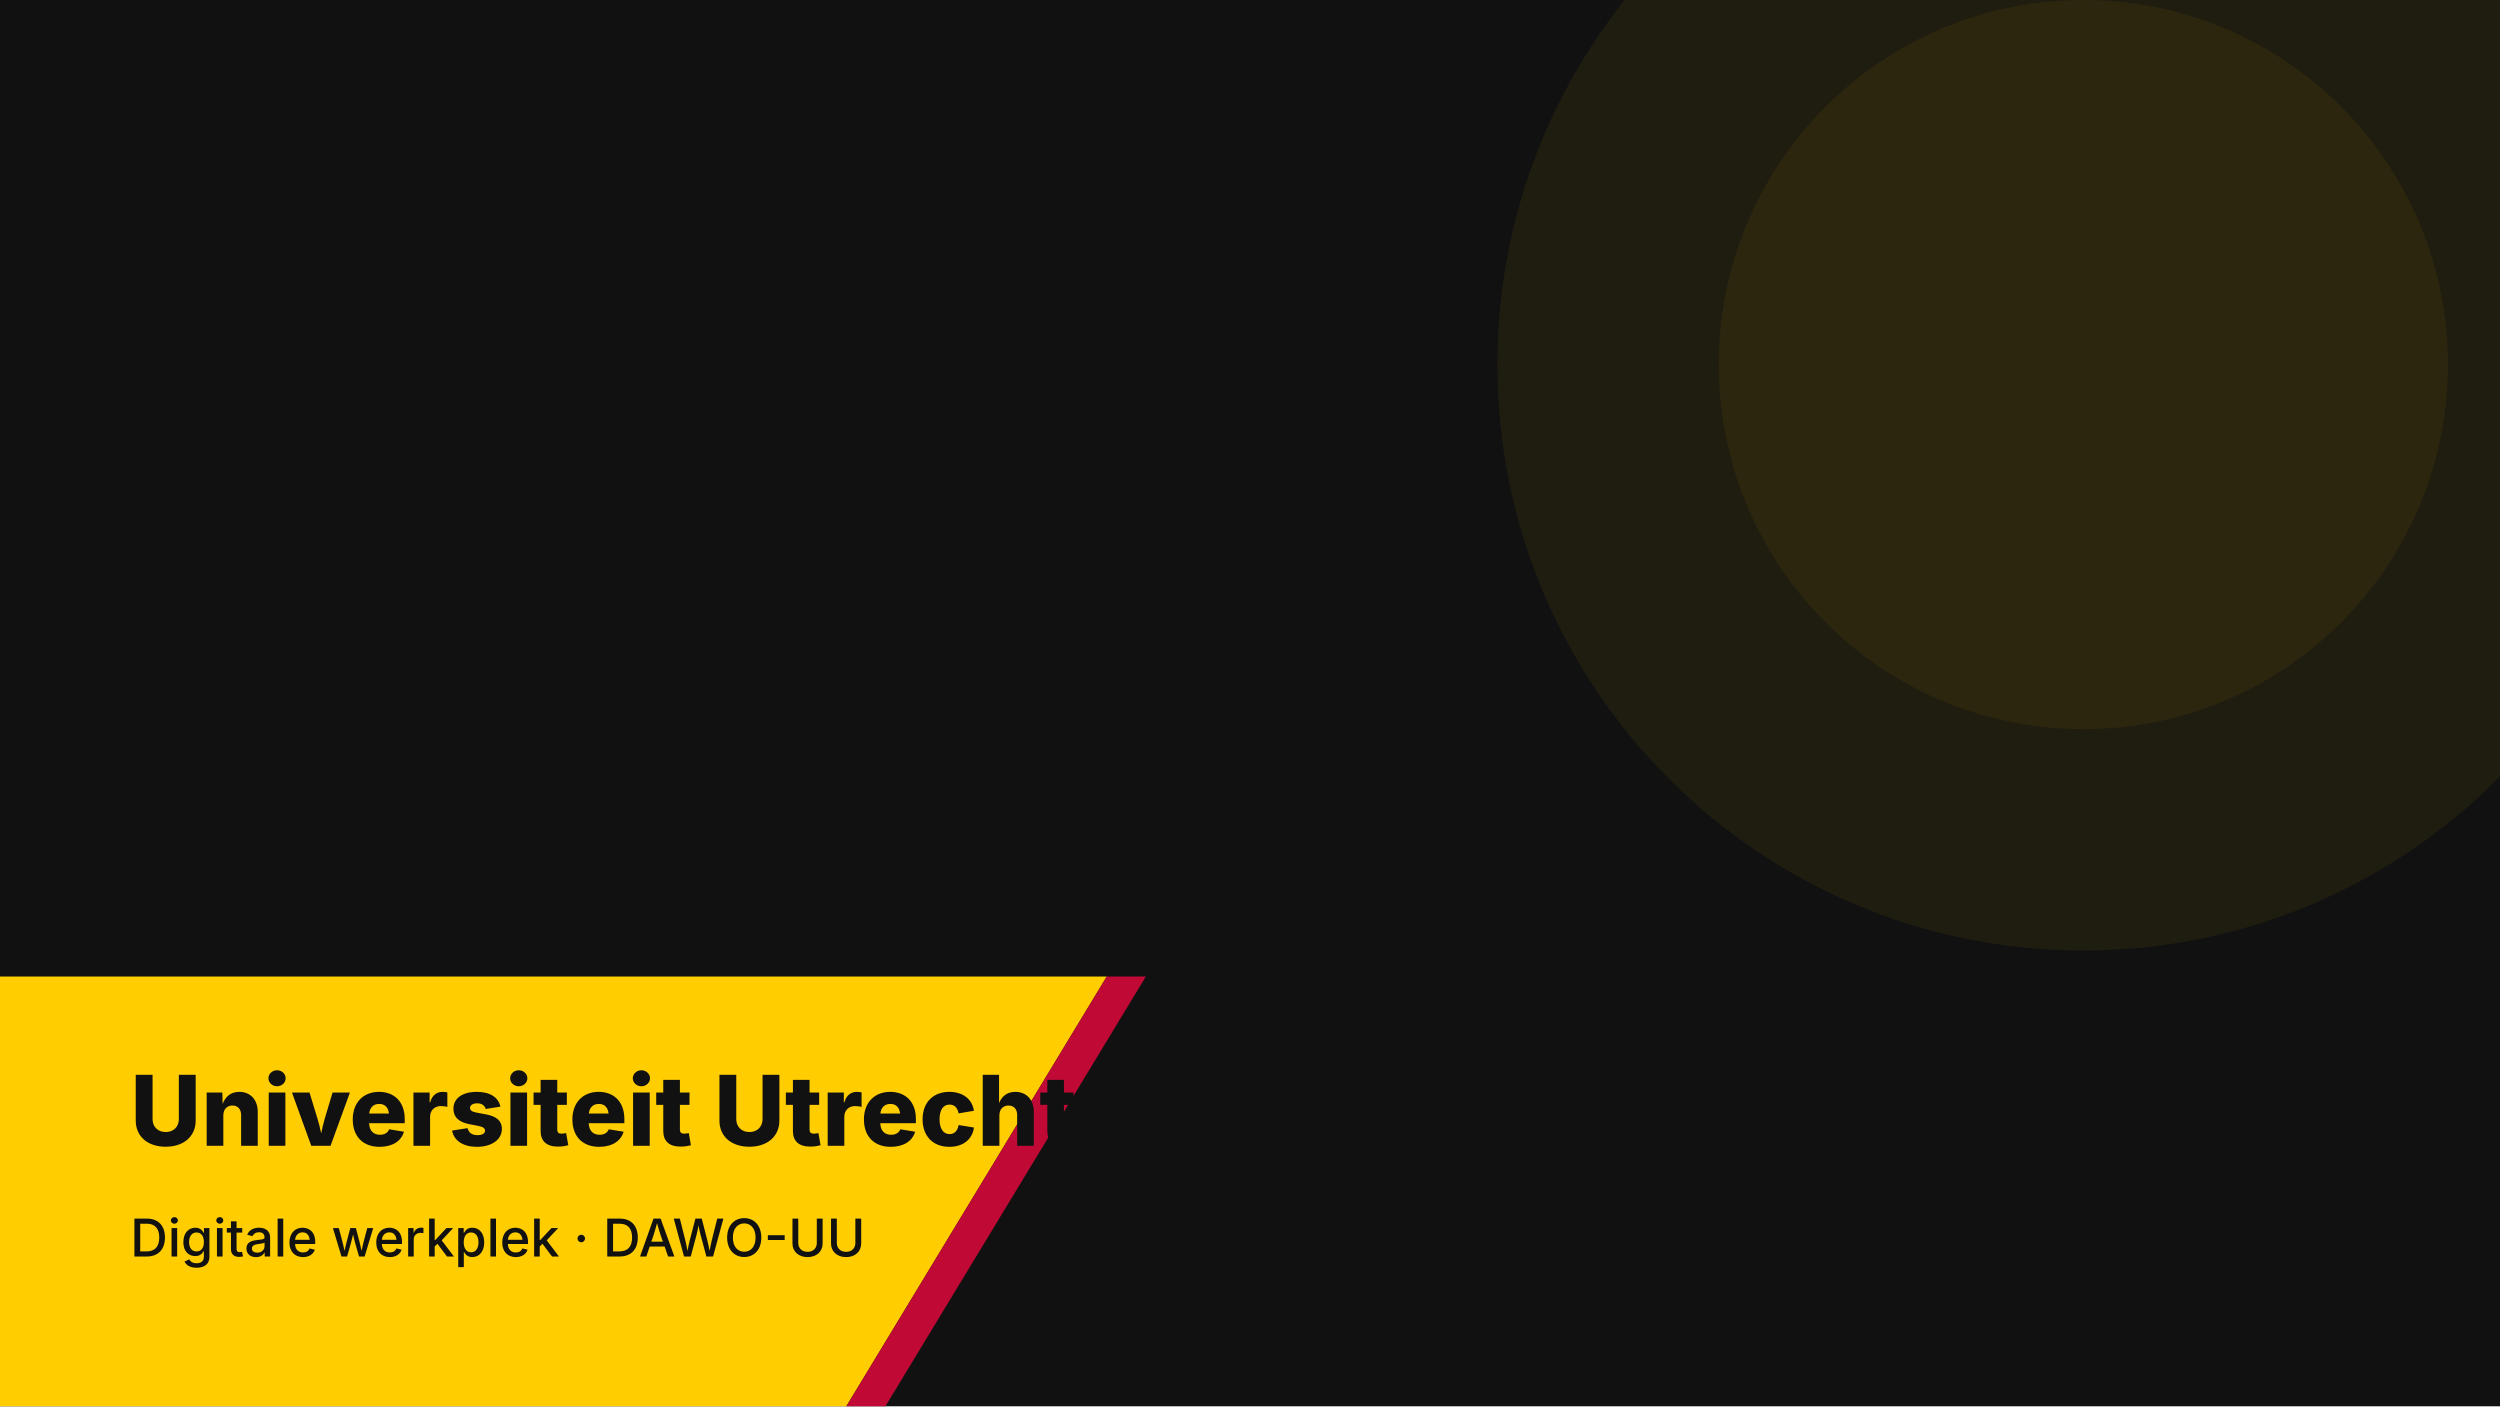
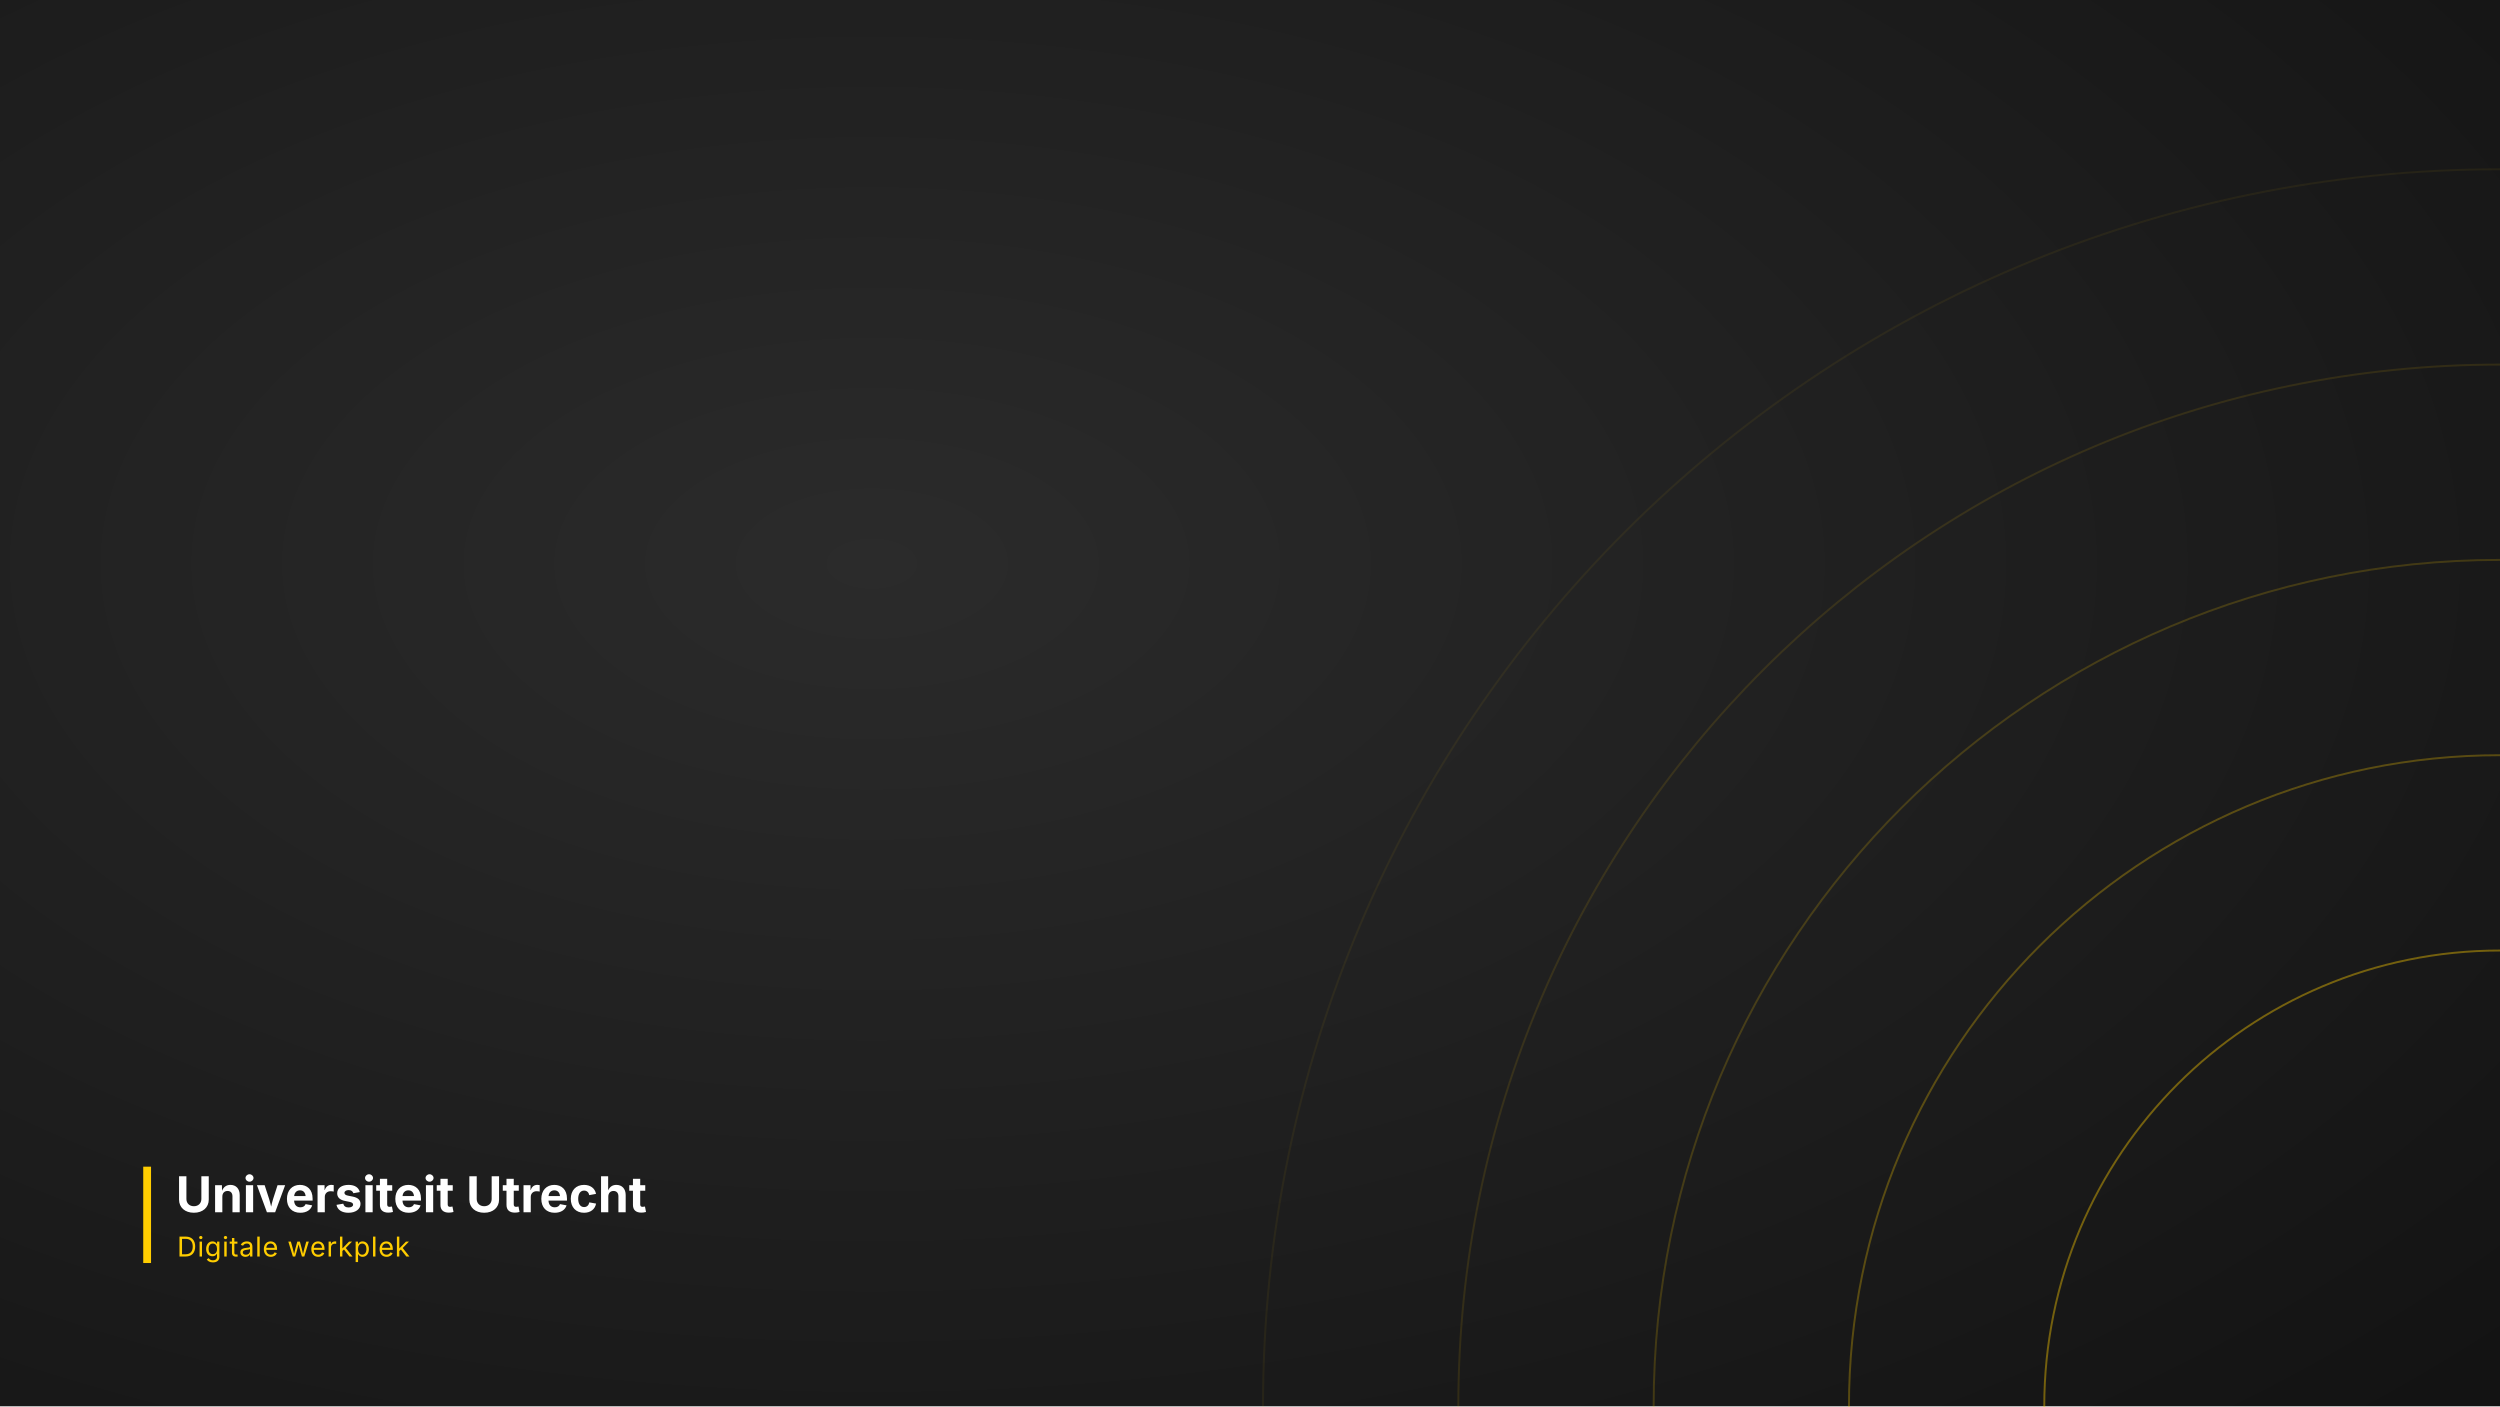
<svg xmlns="http://www.w3.org/2000/svg" width="3840" height="2160" viewBox="0 0 3840 2160">
-   <rect width="3840" height="2160" fill="#111111" />
-   <polygon points="0,1500 1700,1500 1300,2160 0,2160" fill="#FFCD00" />
-   <polygon points="1700,1500 1760,1500 1360,2160 1300,2160" fill="#C00A35" />
-   <circle cx="3200" cy="560" r="900" fill="#FFCD00" fill-opacity="0.06" />
-   <circle cx="3200" cy="560" r="560" fill="#FFCD00" fill-opacity="0.06" />
-   <text x="200" y="1760" font-family="Inter" font-weight="800" font-size="150" fill="#111111">Universiteit Utrecht</text>
-   <text x="200" y="1930" font-family="Inter" font-weight="500" font-size="80" fill="#111111">Digitale werkplek · DAWO-UU</text>
+   <defs>
+     <radialGradient id="bg" cx="0.35" cy="0.4" r="0.9">
+       <stop offset="0" stop-color="#2B2B2B" />
+       <stop offset="1" stop-color="#121212" />
+     </radialGradient>
+   </defs>
+   <rect width="3840" height="2160" fill="url(#bg)" />
+   <g fill="none" stroke="#FFCD00" stroke-width="3">
+     <circle cx="3840" cy="2160" r="700" stroke-opacity="0.40" />
+     <circle cx="3840" cy="2160" r="1000" stroke-opacity="0.28" />
+     <circle cx="3840" cy="2160" r="1300" stroke-opacity="0.18" />
+     <circle cx="3840" cy="2160" r="1600" stroke-opacity="0.11" />
+     <circle cx="3840" cy="2160" r="1900" stroke-opacity="0.06" />
+   </g>
+   <rect x="220" y="1792" width="12" height="148" fill="#FFCD00" />
+   <text x="270" y="1862" font-family="Inter" font-weight="700" font-size="76" fill="#FFFFFF">Universiteit Utrecht</text>
+   <text x="272" y="1930" font-family="Inter" font-weight="400" font-size="42" fill="#FFCD00" letter-spacing="1">Digitale werkplek</text>
</svg>
